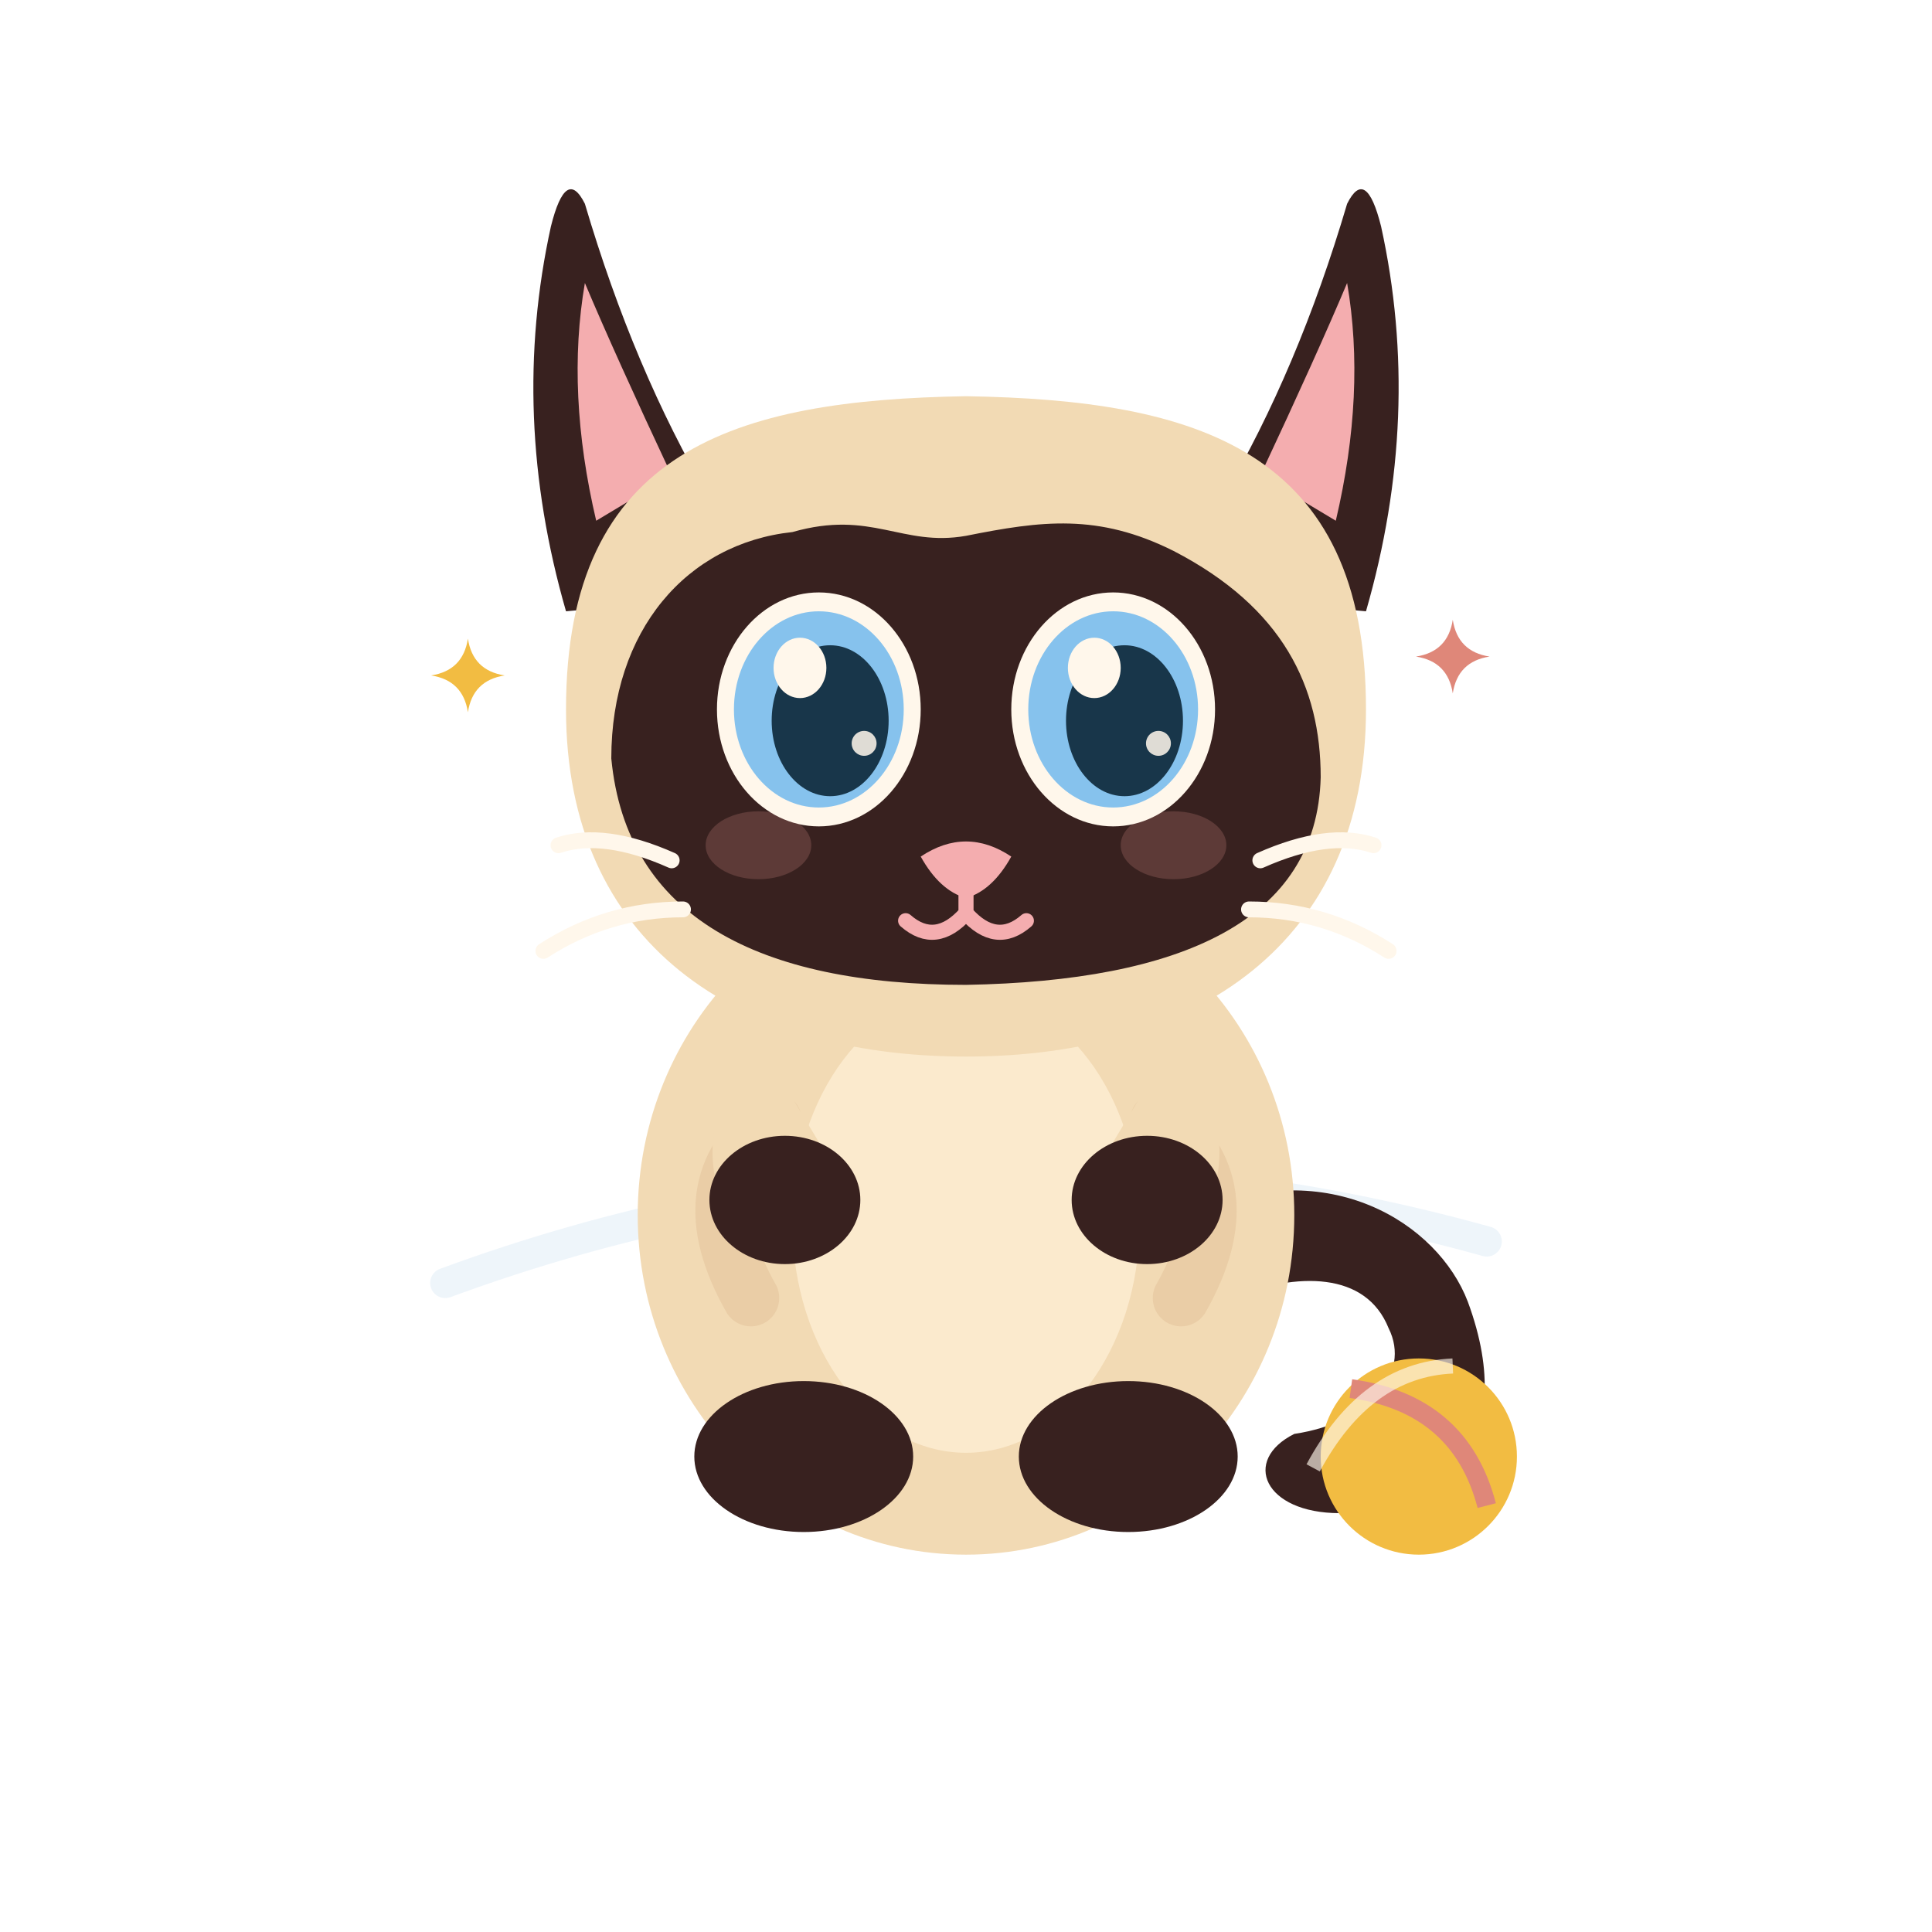
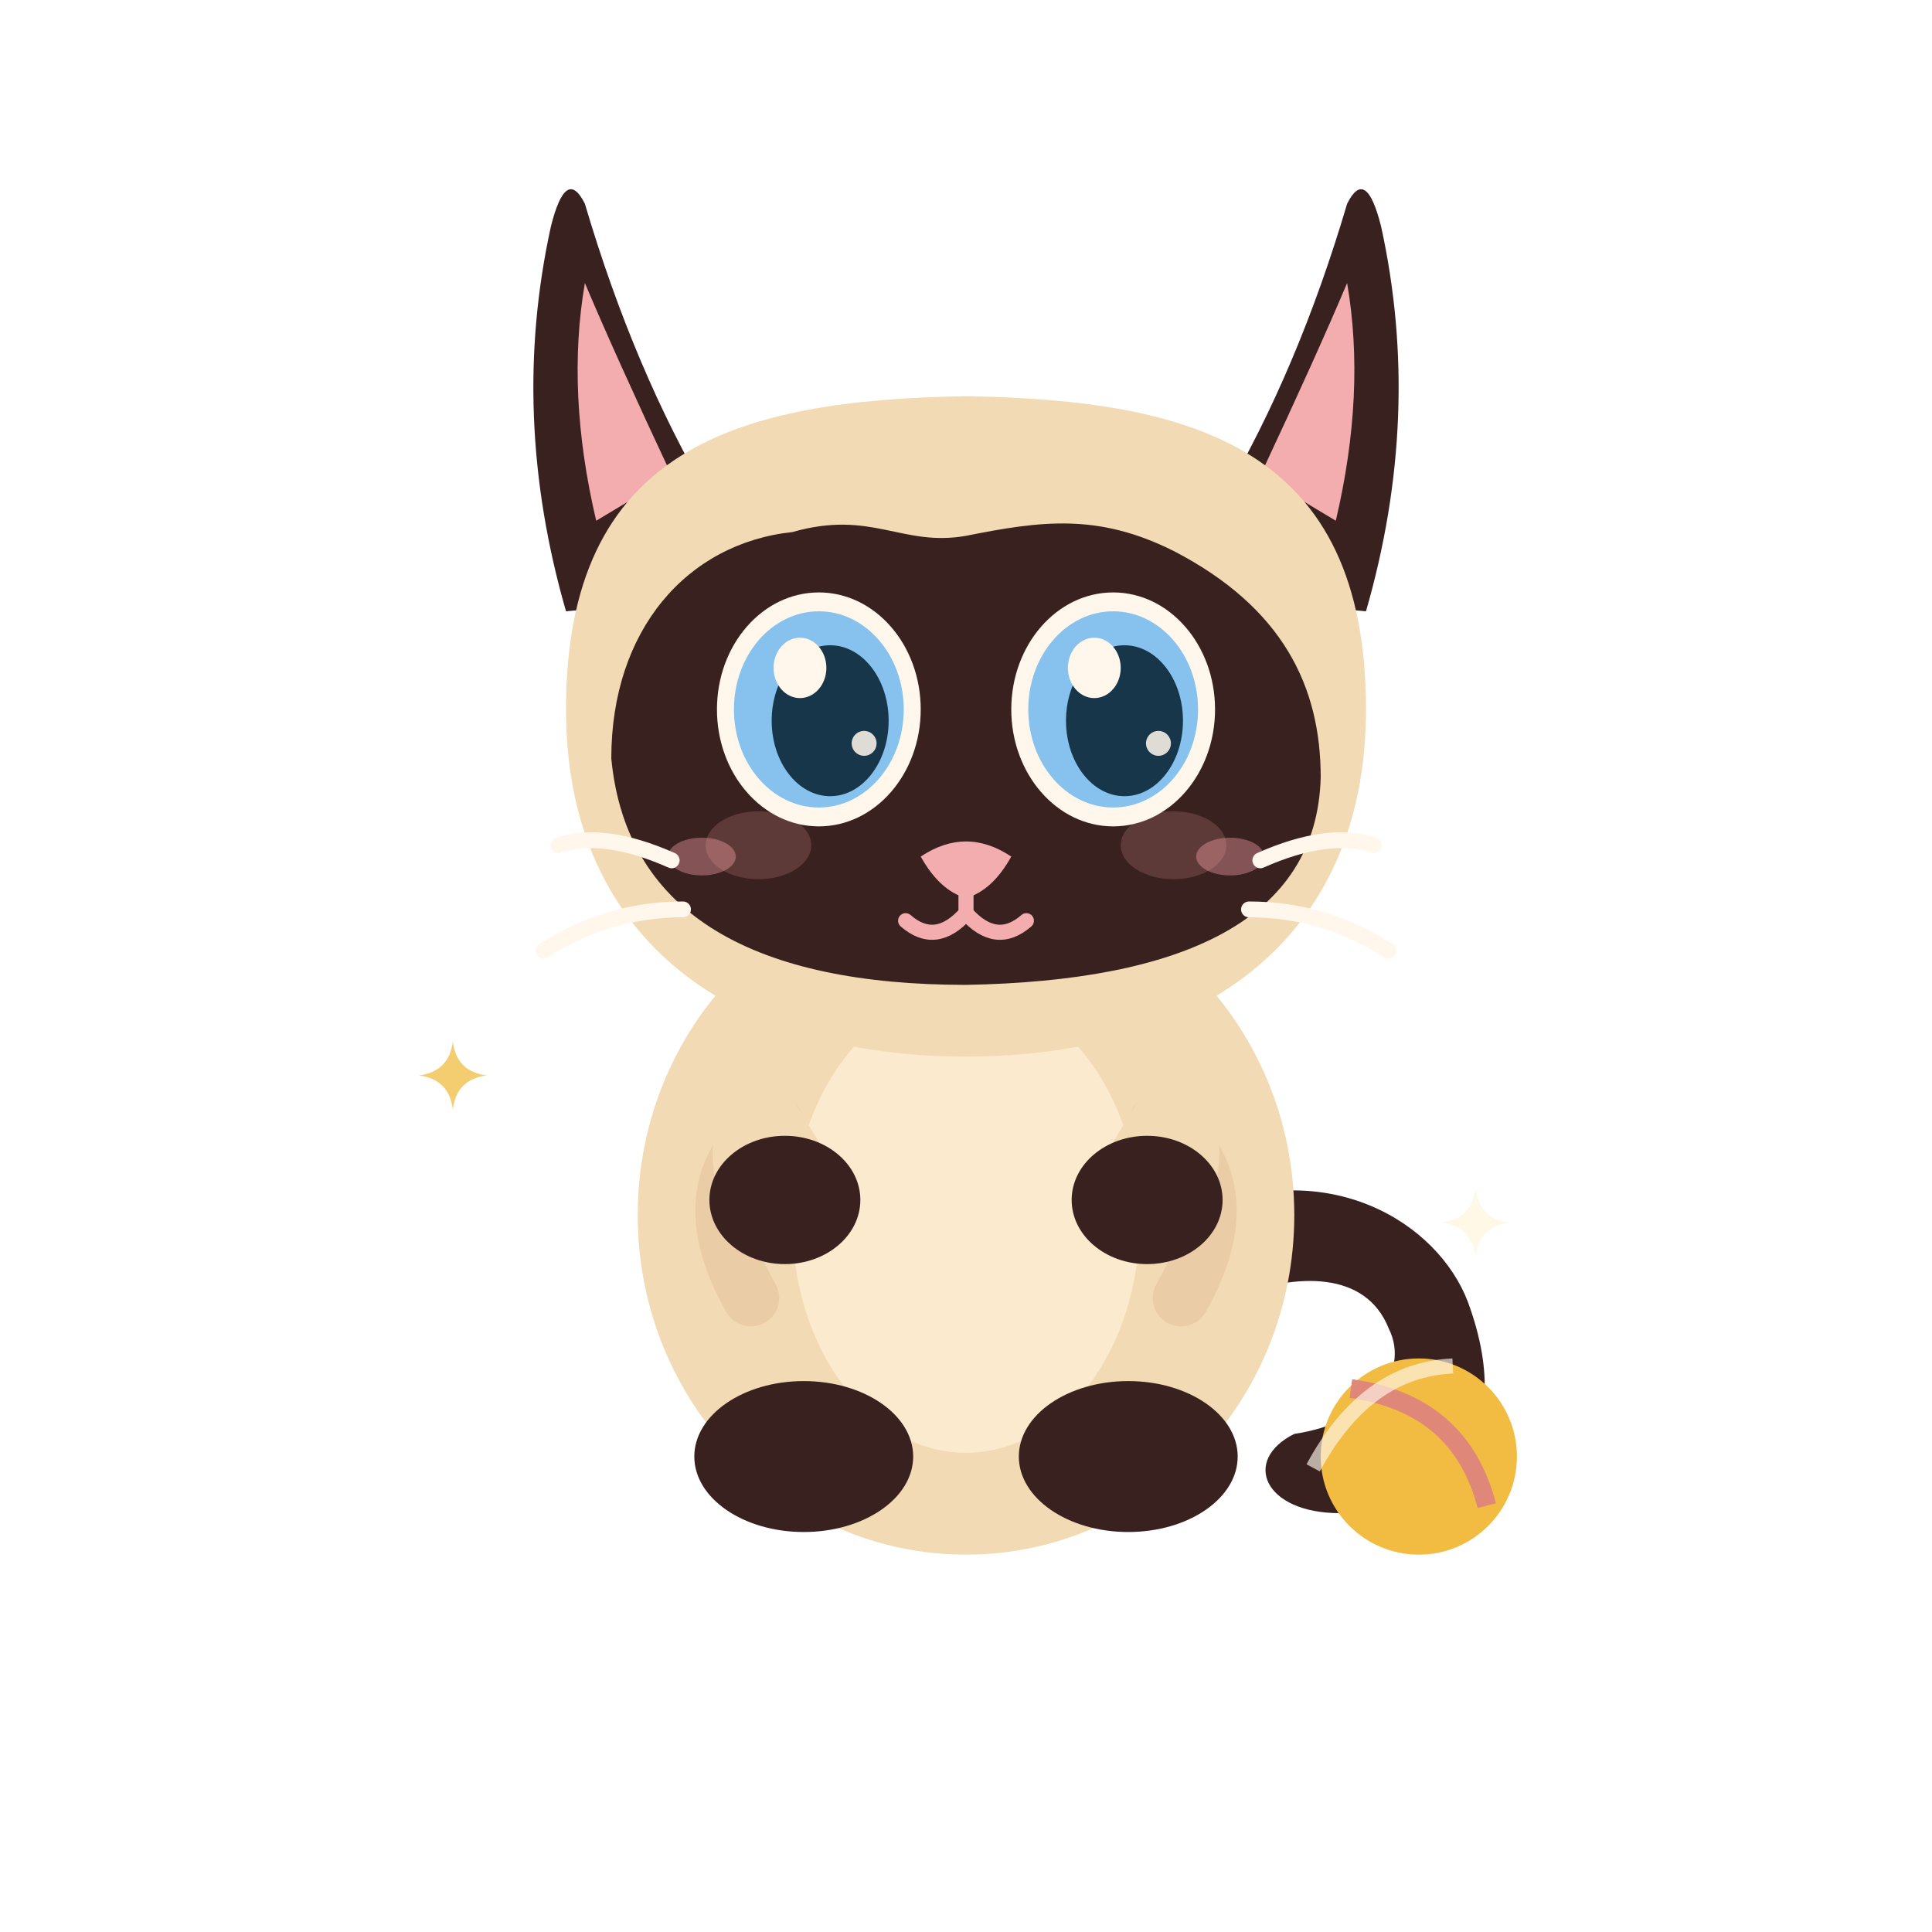
- <svg xmlns="http://www.w3.org/2000/svg" viewBox="0 0 512 512" width="512" height="512" role="img" aria-label="Bonne après-midi">
-   <g id="abstract-decor">
-     <path d="M118 340 Q254 290 394 329" fill="none" stroke="#8DBBE0" stroke-width="8" stroke-linecap="round" opacity=".15" />
-     <g id="decor-sparkle-1">
-       <path d="M124 169.25 Q125.3 177.7 133.75 179 Q125.3 180.3 124 188.75 Q122.7 180.3 114.25 179 Q122.7 177.7 124 169.25Z" fill="#F2BC42" />
+ <svg xmlns="http://www.w3.org/2000/svg" viewBox="0 0 512 512" width="512" height="512" role="img" aria-label="Bonne après-midi" data-scene="accueil_bonne_apres_midi" data-theme-agnostic="true" data-background="transparent">
+   <g id="micro-accents" opacity="0.75">
+     <g id="spark-a">
+       <path d="M120 276 Q121 284 129 285 Q121 286 120 294 Q119 286 111 285 Q119 284 120 276Z" fill="#F2BC42" />
    </g>
-     <g id="decor-sparkle-2">
-       <path d="M385 164.25 Q386.3 172.7 394.75 174 Q386.3 175.3 385 183.75 Q383.7 175.3 375.25 174 Q383.7 172.7 385 164.25Z" fill="#DF8779" />
+     <g id="spark-b">
+       <path d="M391 315 Q392 323 400 324 Q392 325 391 333 Q390 325 382 324 Q390 323 391 315Z" fill="#FFF5DD" />
    </g>
  </g>
  <g id="cat-rig">
    <g id="tail" class="tail">
      <path d="M317 321 C352 306 381 324 389 345 C403 383 382 401 355 401 C335 401 329 387 343 380 C363 377 374 364 368 352 C362 337 344 337 326 344Z" fill="#38211F" />
    </g>
    <g id="body-rig" class="body-rig">
      <ellipse cx="256" cy="322" rx="87" ry="90" fill="#F2DAB4" />
      <ellipse cx="256" cy="324" rx="46" ry="61" fill="#FFF0D7" opacity=".72" />
      <path d="M205 297 Q182 314 199 344" stroke="#E4C49C" stroke-width="15" stroke-linecap="round" fill="none" opacity=".6" />
      <path d="M307 297 Q330 314 313 344" stroke="#E4C49C" stroke-width="15" stroke-linecap="round" fill="none" opacity=".6" />
    </g>
    <g id="feet">
      <ellipse cx="213" cy="386" rx="29" ry="20" fill="#38211F" />
      <ellipse cx="299" cy="386" rx="29" ry="20" fill="#38211F" />
    </g>
    <g id="arms">
      <g id="arm-left" class="arm-left">
        <path d="M193 289 Q183 308 197 330 Q201 337 218 330 Q232 323 219 306 L207 286Z" fill="#F2DAB4" />
        <ellipse cx="208" cy="318" rx="20" ry="17" fill="#38211F" />
      </g>
      <g id="arm-right" class="arm-right">
        <path d="M319 289 Q329 308 315 330 Q311 337 294 330 Q280 323 293 306 L305 286Z" fill="#F2DAB4" />
        <ellipse cx="304" cy="318" rx="20" ry="17" fill="#38211F" />
      </g>
    </g>
    <g id="head-rig" class="head-rig">
      <g id="ear-left" class="ear-left">
        <path d="M188 132 Q168 98 155 54 Q150 44 146 60 Q135 110 150 162 L194 158Z" fill="#38211F" />
        <path d="M178 126 Q163 94 155 75 Q150 104 158 138Z" fill="#F4ADAF" />
      </g>
      <g id="ear-right" class="ear-right">
        <path d="M324 132 Q344 98 357 54 Q362 44 366 60 Q377 110 362 162 L318 158Z" fill="#38211F" />
        <path d="M334 126 Q349 94 357 75 Q362 104 354 138Z" fill="#F4ADAF" />
      </g>
      <path d="M150 188 C150 119 195 106 256 105 C317 106 362 119 362 188 C362 250 317 280 256 280 C195 280 150 250 150 188Z" fill="#F2DAB4" />
      <path d="M162 201 C162 167 182 144 210 141 C231 135 239 145 256 142 C276 138 291 136 311 146 C340 161 350 182 350 206 C349 244 313 260 256 261 C201 261 166 243 162 201Z" fill="#38211F" />
      <ellipse cx="201" cy="224" rx="14" ry="9" fill="#67413E" opacity=".77" />
      <ellipse cx="311" cy="224" rx="14" ry="9" fill="#67413E" opacity=".77" />
      <g id="eyes-open" opacity="1">
        <g class="eye" transform="translate(217 188)">
          <ellipse rx="27" ry="31" fill="#FFF7EB" />
          <ellipse rx="22.5" ry="26" fill="#86C2ED" />
          <ellipse cx="3" cy="3" rx="15.5" ry="20" fill="#18364A" />
          <ellipse cx="-5" cy="-11" rx="7" ry="8" fill="#FFF7EB" />
          <circle cx="12" cy="9" r="3.3" fill="#FFF7EB" opacity=".86" />
        </g>
        <g class="eye" transform="translate(295 188)">
          <ellipse rx="27" ry="31" fill="#FFF7EB" />
          <ellipse rx="22.5" ry="26" fill="#86C2ED" />
          <ellipse cx="3" cy="3" rx="15.5" ry="20" fill="#18364A" />
          <ellipse cx="-5" cy="-11" rx="7" ry="8" fill="#FFF7EB" />
          <circle cx="12" cy="9" r="3.3" fill="#FFF7EB" opacity=".86" />
        </g>
      </g>
      <g id="eyes-sleepy" opacity="0">
        <path d="M192 192 Q215 215 240 191" stroke="#FFF7EB" stroke-width="7" stroke-linecap="round" fill="none" />
        <path d="M272 191 Q297 215 320 192" stroke="#FFF7EB" stroke-width="7" stroke-linecap="round" fill="none" />
      </g>
      <g id="nose">
        <path d="M244 227 Q256 219 268 227 Q263 236 256 238 Q249 236 244 227Z" fill="#F4ADAF" />
      </g>
      <g id="smile" opacity="1">
        <path d="M256 237 V242 M256 242 Q248 251 240 244 M256 242 Q264 251 272 244" stroke="#F4ADAF" stroke-width="4" stroke-linecap="round" fill="none" />
      </g>
      <g id="meow-mouth" opacity="0">
        <ellipse cx="256" cy="249" rx="11" ry="13" fill="#8C4F56" />
        <path d="M251 257 Q256 251 261 257" stroke="#F4ADAF" stroke-width="4" stroke-linecap="round" fill="none" />
      </g>
+       <g id="cheek-blush" opacity="0.38">
+         <ellipse cx="186" cy="227" rx="9" ry="5" fill="#FFA6AE" />
+         <ellipse cx="326" cy="227" rx="9" ry="5" fill="#FFA6AE" />
+       </g>
      <g id="whiskers" fill="none" stroke="#FFF7EB" stroke-linecap="round" stroke-width="4.2">
        <path d="M178 228 Q160 220 148 224 M181 241 Q161 241 144 252 M334 228 Q352 220 364 224 M331 241 Q351 241 368 252" />
      </g>
    </g>
  </g>
  <g id="scene-prop">
    <g id="extra-prop">
      <circle cx="376" cy="386" r="26" fill="#F2BC42" />
      <path d="M358 368 Q387 372 394 399" stroke="#DF8779" stroke-width="5" fill="none" />
      <path d="M348 389 Q362 363 385 362" stroke="#FFF7EB" stroke-width="4" opacity=".65" fill="none" />
    </g>
  </g>
+   <g id="fx-layer">
+     <g id="motion-arcs" opacity="0" fill="none" stroke="#F2BC42" stroke-width="7" stroke-linecap="round">
+       <path d="M389 154 L401 140" />
+       <path d="M400 176 L418 176" />
+       <path d="M123 154 L113 138" />
+     </g>
+     <g id="spark-pop" opacity="0">
+       <path d="M382 263 Q384 278 399 280 Q384 282 382 297 Q380 282 365 280 Q380 278 382 263Z" fill="#FFD35D" />
+     </g>
+   </g>
</svg>
